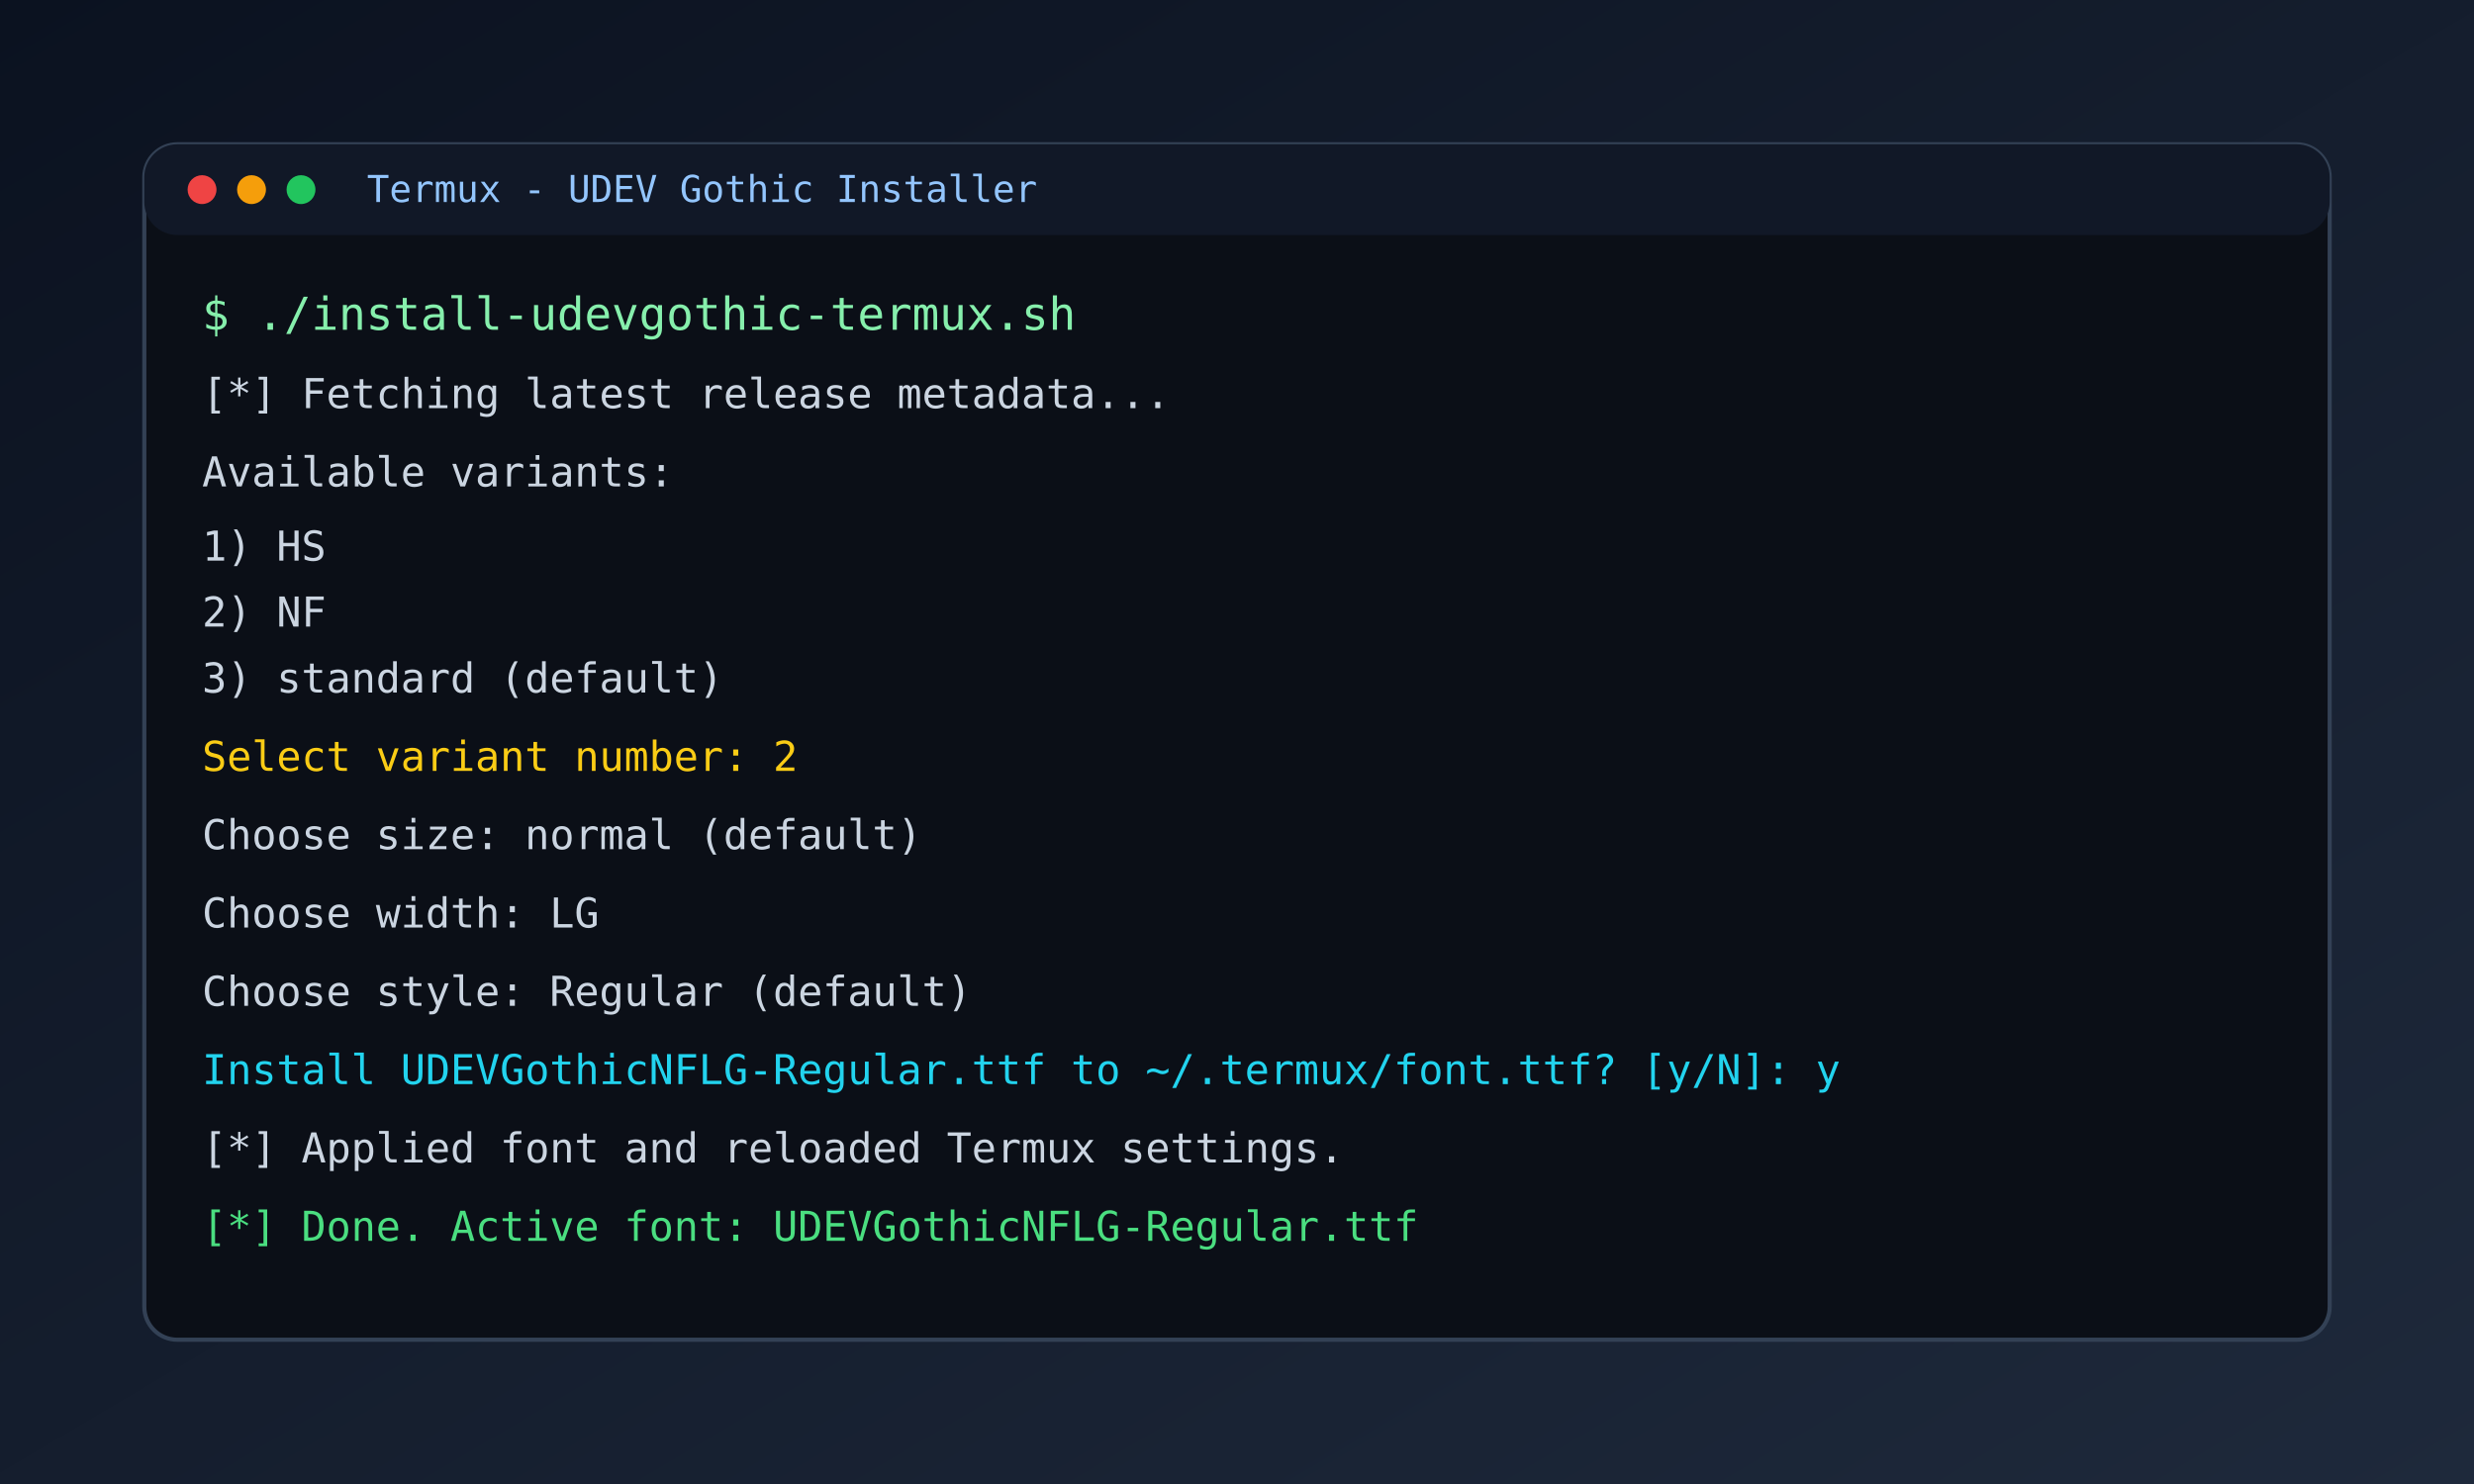
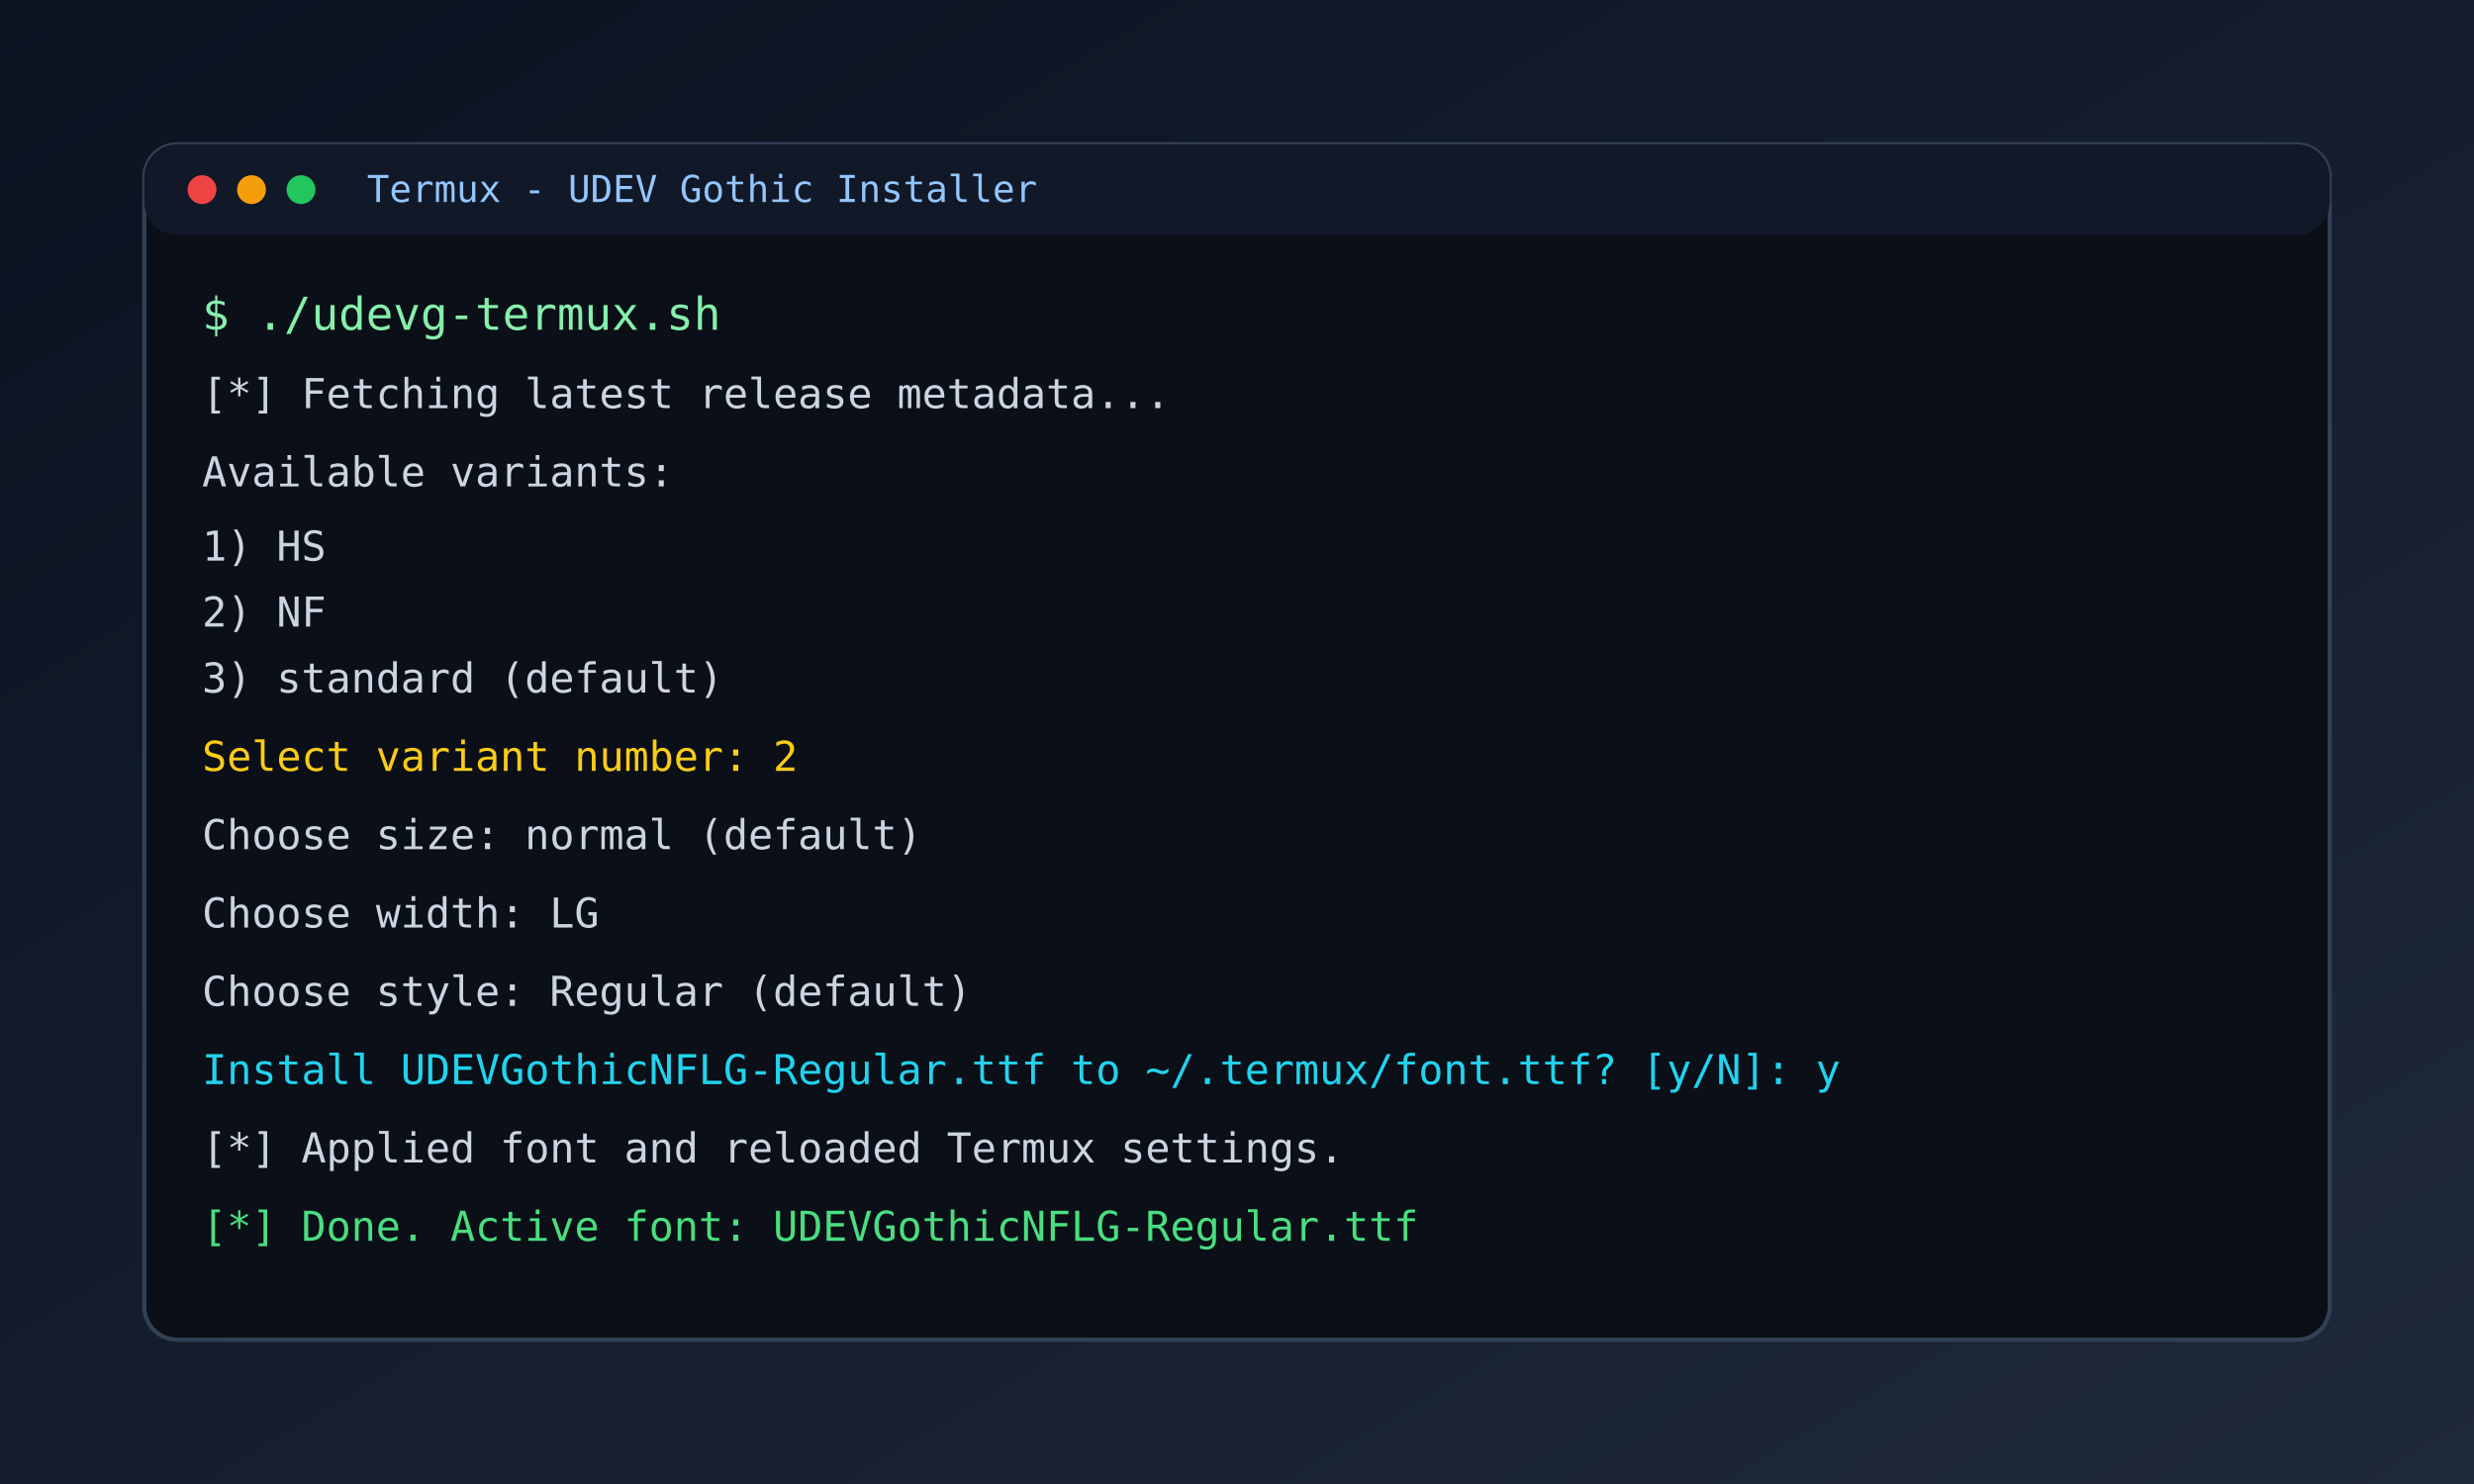
<svg xmlns="http://www.w3.org/2000/svg" width="1200" height="720" viewBox="0 0 1200 720">
  <defs>
    <linearGradient id="bg" x1="0" y1="0" x2="1" y2="1">
      <stop offset="0%" stop-color="#0b1220" />
      <stop offset="100%" stop-color="#1e293b" />
    </linearGradient>
  </defs>
  <rect width="1200" height="720" fill="url(#bg)" />
  <rect x="70" y="70" width="1060" height="580" rx="16" fill="#0b0f17" stroke="#334155" stroke-width="2" />
  <rect x="70" y="70" width="1060" height="44" rx="16" fill="#111827" />
  <circle cx="98" cy="92" r="7" fill="#ef4444" />
  <circle cx="122" cy="92" r="7" fill="#f59e0b" />
  <circle cx="146" cy="92" r="7" fill="#22c55e" />
  <text x="178" y="98" fill="#93c5fd" font-family="monospace" font-size="18">Termux - UDEV Gothic Installer</text>
-   <text x="98" y="160" fill="#86efac" font-family="monospace" font-size="22">$ ./install-udevgothic-termux.sh</text>
+   <text x="98" y="160" fill="#86efac" font-family="monospace" font-size="22">$ ./udevg-termux.sh</text>
  <text x="98" y="198" fill="#cbd5e1" font-family="monospace" font-size="20">[*] Fetching latest release metadata...</text>
  <text x="98" y="236" fill="#cbd5e1" font-family="monospace" font-size="20">Available variants:</text>
  <text x="98" y="272" fill="#cbd5e1" font-family="monospace" font-size="20">  1) HS</text>
  <text x="98" y="304" fill="#cbd5e1" font-family="monospace" font-size="20">  2) NF</text>
  <text x="98" y="336" fill="#cbd5e1" font-family="monospace" font-size="20">  3) standard (default)</text>
  <text x="98" y="374" fill="#facc15" font-family="monospace" font-size="20">Select variant number: 2</text>
  <text x="98" y="412" fill="#cbd5e1" font-family="monospace" font-size="20">Choose size: normal (default)</text>
  <text x="98" y="450" fill="#cbd5e1" font-family="monospace" font-size="20">Choose width: LG</text>
  <text x="98" y="488" fill="#cbd5e1" font-family="monospace" font-size="20">Choose style: Regular (default)</text>
  <text x="98" y="526" fill="#22d3ee" font-family="monospace" font-size="20">Install UDEVGothicNFLG-Regular.ttf to ~/.termux/font.ttf? [y/N]: y</text>
  <text x="98" y="564" fill="#cbd5e1" font-family="monospace" font-size="20">[*] Applied font and reloaded Termux settings.</text>
  <text x="98" y="602" fill="#4ade80" font-family="monospace" font-size="20">[*] Done. Active font: UDEVGothicNFLG-Regular.ttf</text>
</svg>
